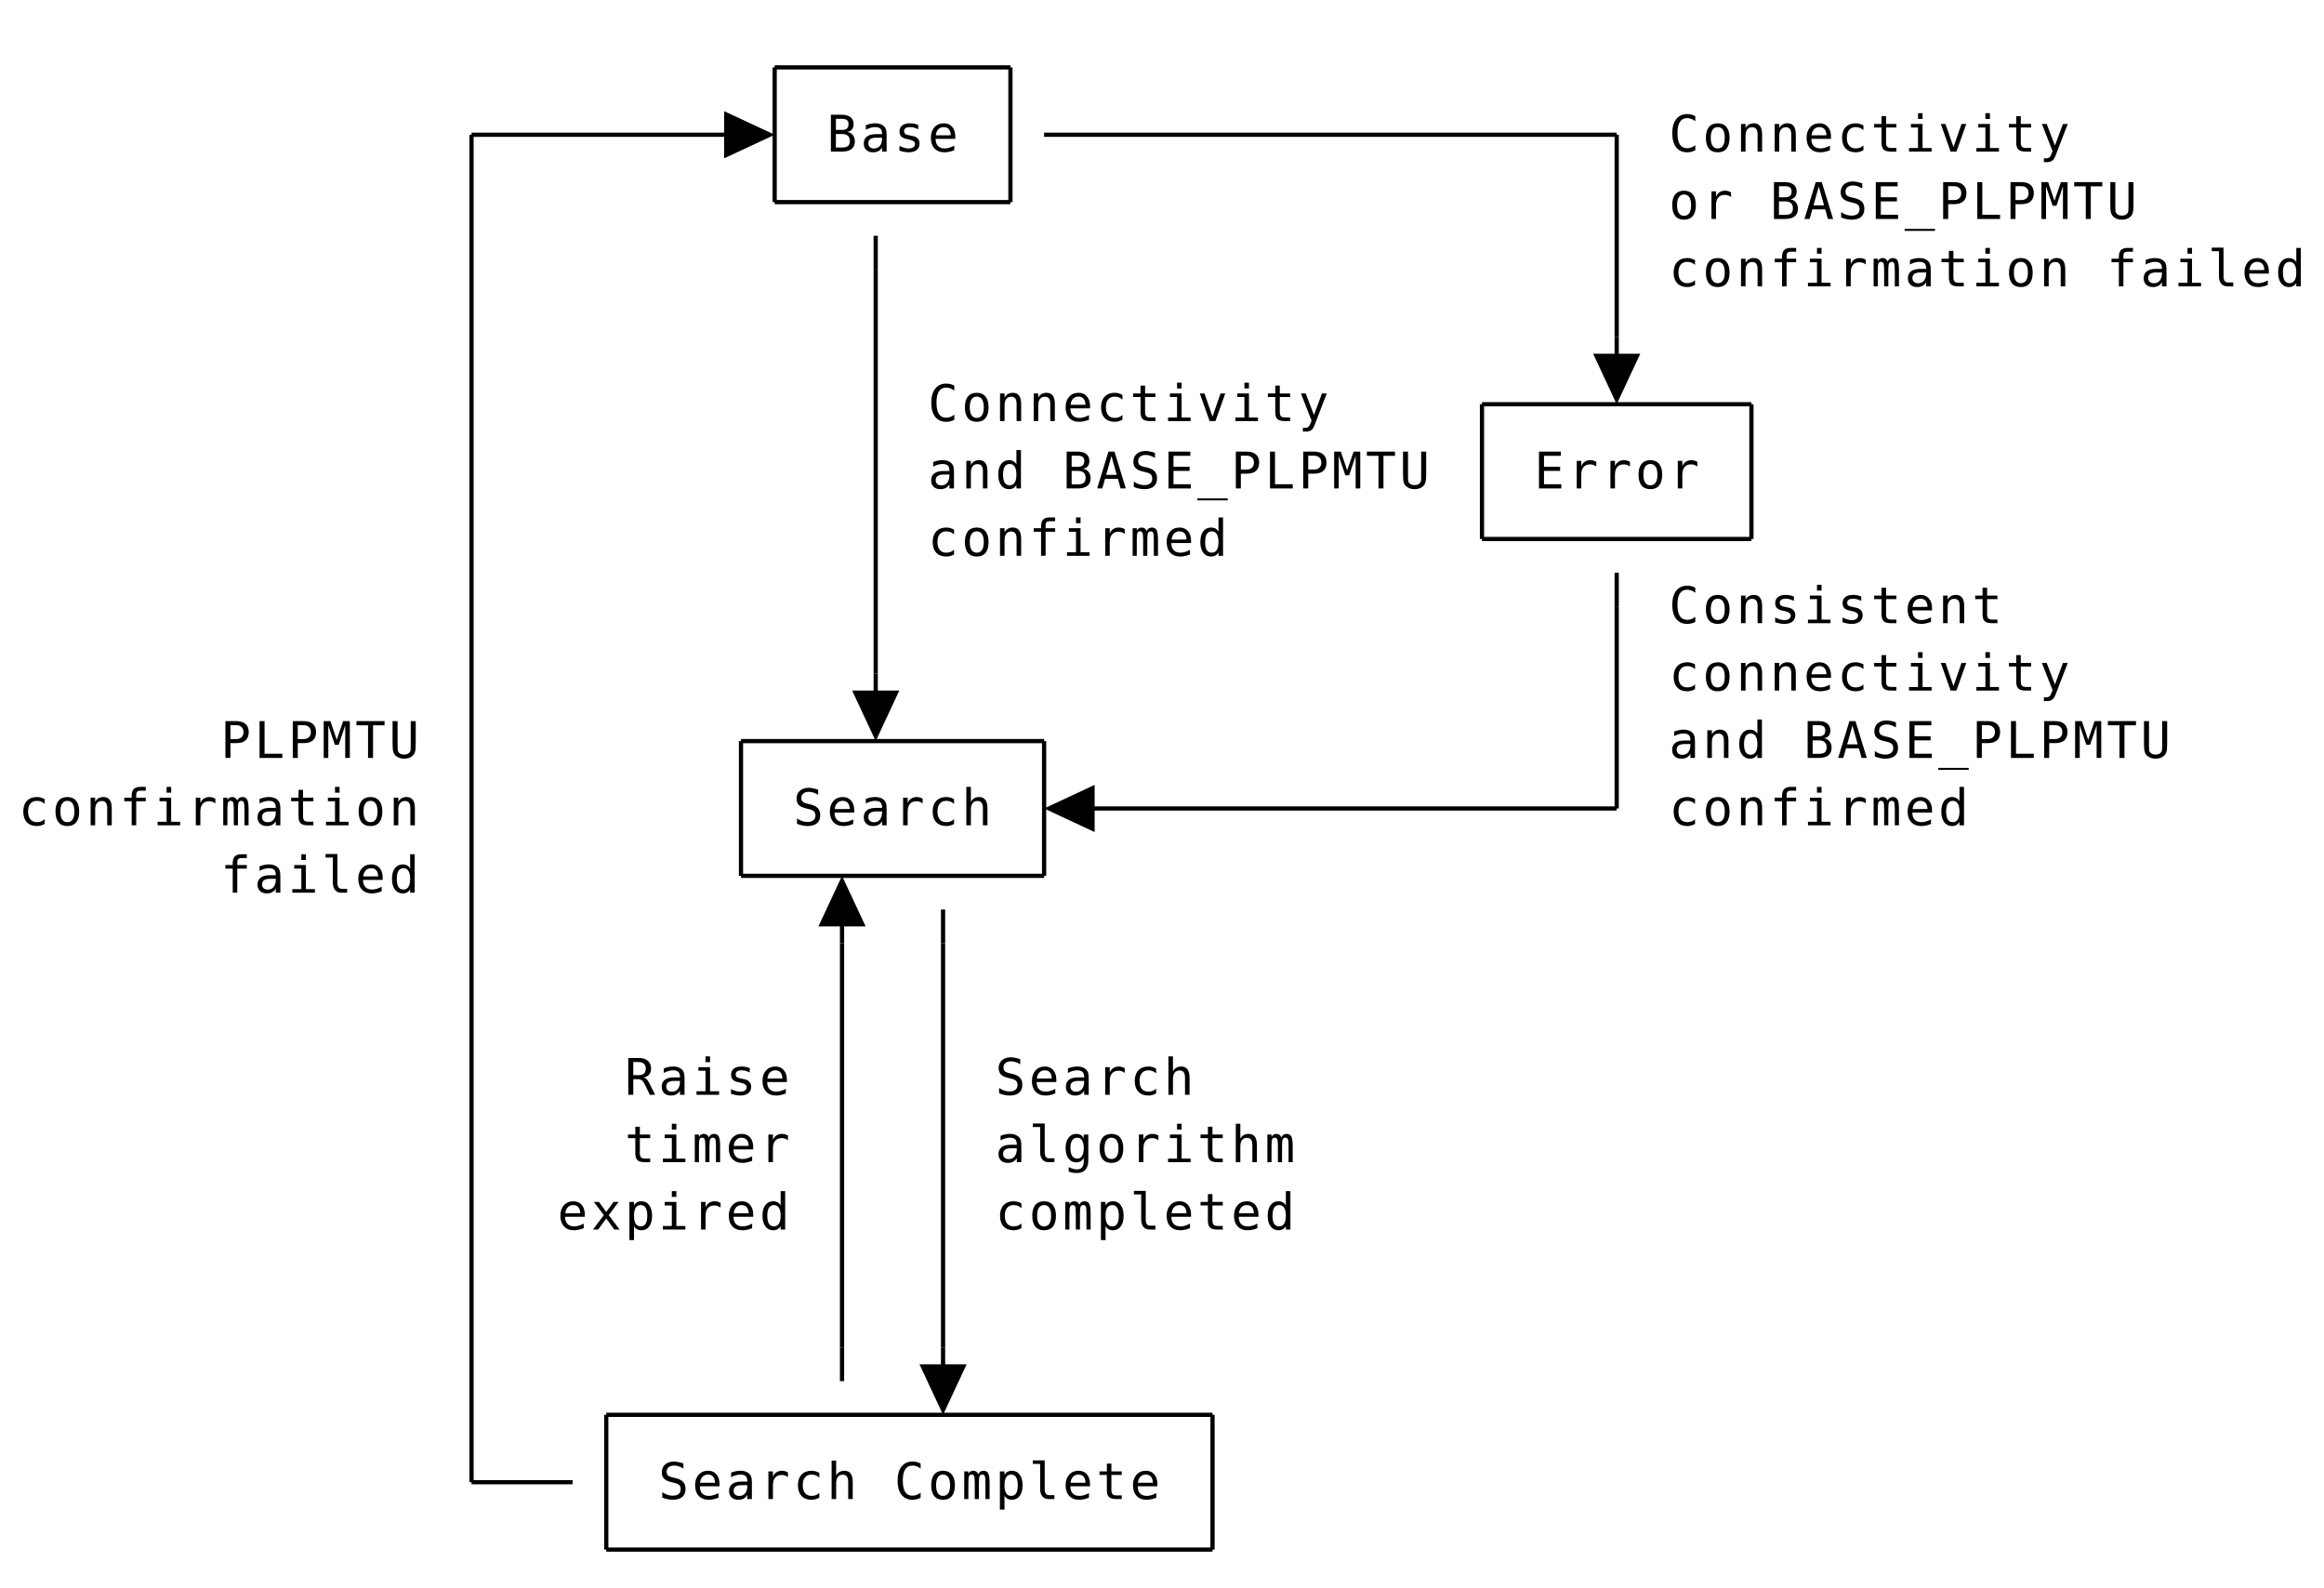
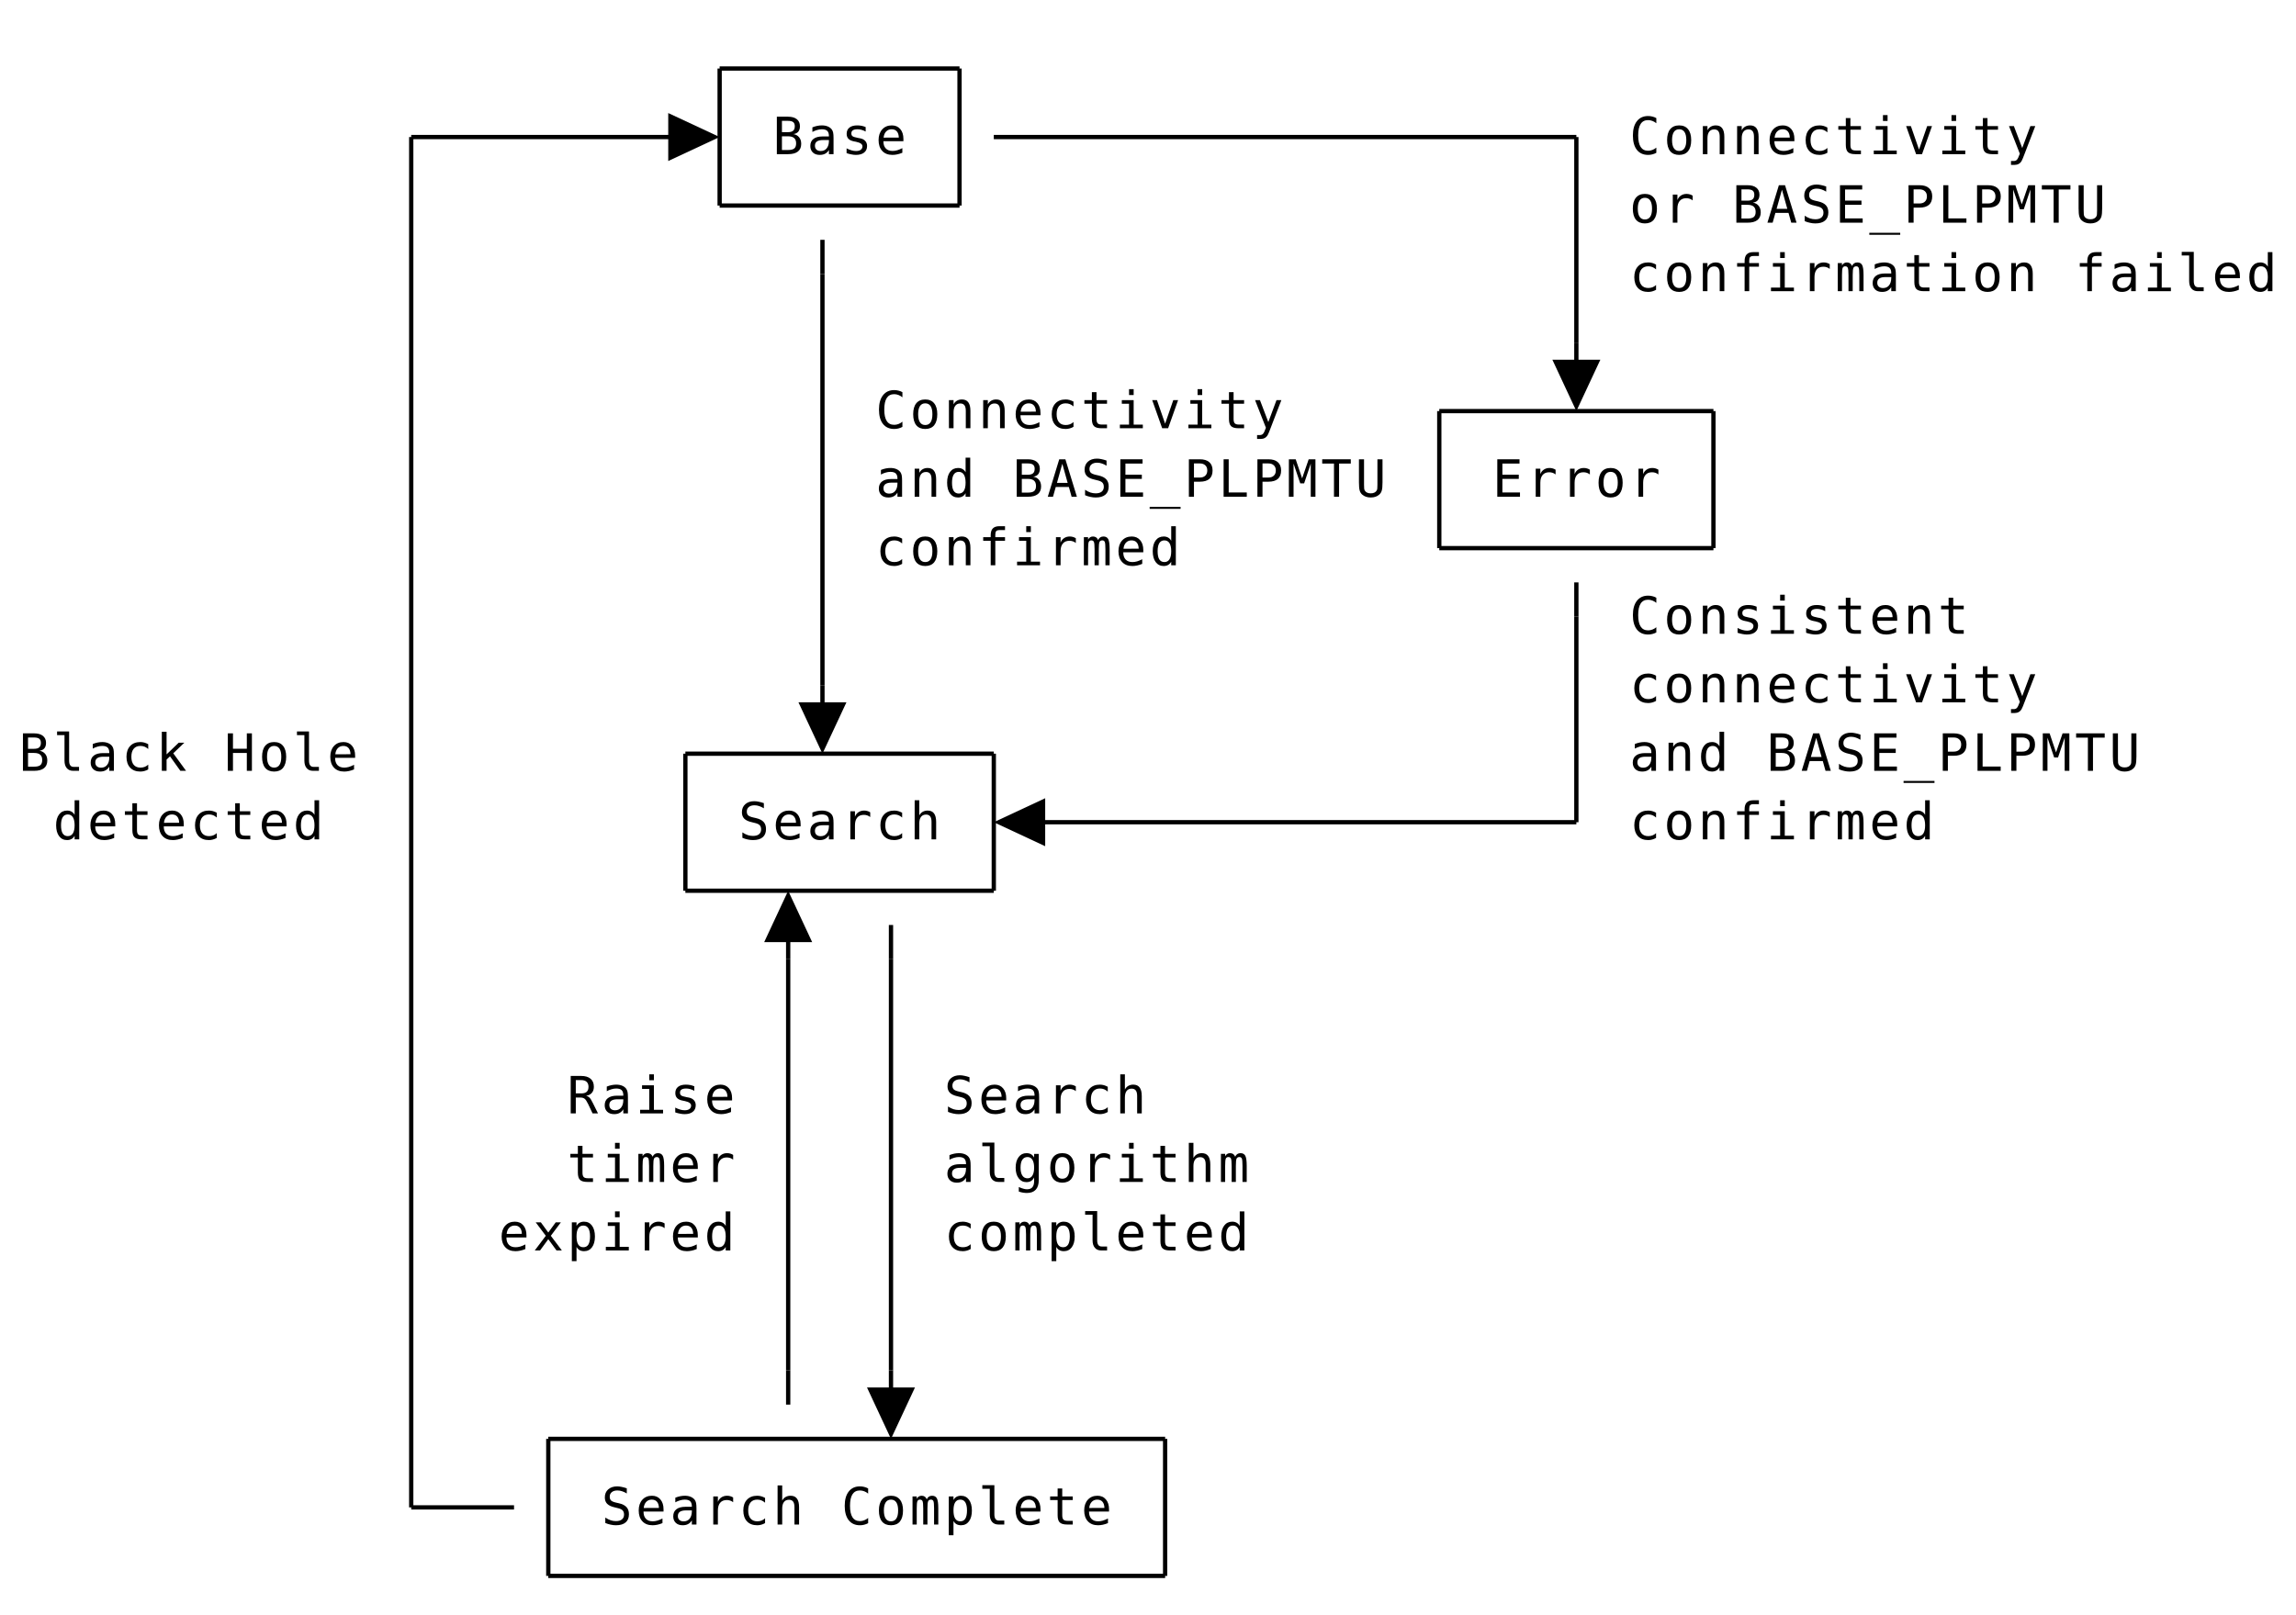
- <svg xmlns="http://www.w3.org/2000/svg" class="diagram" version="1.1" height="377" width="552" viewBox="0 0 552.0 377.0">
+ <svg xmlns="http://www.w3.org/2000/svg" class="diagram" version="1.1" height="377" width="536" viewBox="0 0 536.0 377.0">
  <g transform="translate(8,16)">
-     <path d="M 176,0 L 232,0" fill="none" stroke="black" />
-     <path d="M 104,16 L 168,16" fill="none" stroke="black" />
-     <path d="M 240,16 L 376,16" fill="none" stroke="black" />
-     <path d="M 176,32 L 232,32" fill="none" stroke="black" />
-     <path d="M 344,80 L 408,80" fill="none" stroke="black" />
-     <path d="M 344,112 L 408,112" fill="none" stroke="black" />
-     <path d="M 168,160 L 240,160" fill="none" stroke="black" />
-     <path d="M 248,176 L 376,176" fill="none" stroke="black" />
-     <path d="M 168,192 L 240,192" fill="none" stroke="black" />
-     <path d="M 136,320 L 280,320" fill="none" stroke="black" />
-     <path d="M 104,336 L 128,336" fill="none" stroke="black" />
-     <path d="M 136,352 L 280,352" fill="none" stroke="black" />
-     <path d="M 104,16 L 104,336" fill="none" stroke="black" />
-     <path d="M 136,320 L 136,352" fill="none" stroke="black" />
-     <path d="M 168,160 L 168,192" fill="none" stroke="black" />
-     <path d="M 176,0 L 176,32" fill="none" stroke="black" />
-     <path d="M 192,208 L 192,304" fill="none" stroke="black" />
-     <path d="M 200,48 L 200,144" fill="none" stroke="black" />
-     <path d="M 216,208 L 216,304" fill="none" stroke="black" />
-     <path d="M 232,0 L 232,32" fill="none" stroke="black" />
-     <path d="M 240,160 L 240,192" fill="none" stroke="black" />
-     <path d="M 280,320 L 280,352" fill="none" stroke="black" />
-     <path d="M 344,80 L 344,112" fill="none" stroke="black" />
-     <path d="M 376,16 L 376,64" fill="none" stroke="black" />
-     <path d="M 376,128 L 376,176" fill="none" stroke="black" />
-     <path d="M 408,80 L 408,112" fill="none" stroke="black" />
-     <path d="M 192,304 L 192,312" fill="none" stroke="black" />
-     <path d="M 200,40 L 200,48" fill="none" stroke="black" />
-     <path d="M 216,200 L 216,208" fill="none" stroke="black" />
-     <path d="M 376,120 L 376,128" fill="none" stroke="black" />
-     <polygon points="176,16 164,10.4 164,21.6" transform="rotate(0, 168, 16)" fill="black" />
-     <path d="M 192,200 L 192,208" fill="none" stroke="black" />
-     <polygon points="208,208 196,202.4 196,213.6" transform="rotate(270, 192, 208)" fill="black" />
-     <path d="M 200,144 L 200,152" fill="none" stroke="black" />
-     <polygon points="216,144 204,138.4 204,149.6" transform="rotate(90, 200, 144)" fill="black" />
-     <path d="M 216,304 L 216,312" fill="none" stroke="black" />
-     <polygon points="232,304 220,298.4 220,309.6" transform="rotate(90, 216, 304)" fill="black" />
-     <polygon points="256,176 244,170.4 244,181.6" transform="rotate(180, 248, 176)" fill="black" />
-     <path d="M 376,64 L 376,72" fill="none" stroke="black" />
-     <polygon points="392,64 380,58.4 380,69.6" transform="rotate(90, 376, 64)" fill="black" />
-     <text text-anchor="middle" font-family="monospace" x="480" y="52" fill="black" font-size="1em">n</text>
-     <text text-anchor="middle" font-family="monospace" x="512" y="52" fill="black" font-size="1em">i</text>
-     <text text-anchor="middle" font-family="monospace" x="240" y="244" fill="black" font-size="1em">e</text>
-     <text text-anchor="middle" font-family="monospace" x="400" y="20" fill="black" font-size="1em">o</text>
-     <text text-anchor="middle" font-family="monospace" x="304" y="84" fill="black" font-size="1em">y</text>
-     <text text-anchor="middle" font-family="monospace" x="488" y="164" fill="black" font-size="1em">M</text>
-     <text text-anchor="middle" font-family="monospace" x="160" y="260" fill="black" font-size="1em">m</text>
-     <text text-anchor="middle" font-family="monospace" x="456" y="164" fill="black" font-size="1em">_</text>
-     <text text-anchor="middle" font-family="monospace" x="456" y="20" fill="black" font-size="1em">v</text>
-     <text text-anchor="middle" font-family="monospace" x="416" y="36" fill="black" font-size="1em">B</text>
-     <text text-anchor="middle" font-family="monospace" x="392" y="52" fill="black" font-size="1em">c</text>
-     <text text-anchor="middle" font-family="monospace" x="232" y="84" fill="black" font-size="1em">n</text>
-     <text text-anchor="middle" font-family="monospace" x="464" y="36" fill="black" font-size="1em">L</text>
-     <text text-anchor="middle" font-family="monospace" x="400" y="180" fill="black" font-size="1em">o</text>
-     <text text-anchor="middle" font-family="monospace" x="160" y="244" fill="black" font-size="1em">i</text>
-     <text text-anchor="middle" font-family="monospace" x="456" y="52" fill="black" font-size="1em">t</text>
+     <path d="M 160,0 L 216,0" fill="none" stroke="black" />
+     <path d="M 88,16 L 152,16" fill="none" stroke="black" />
+     <path d="M 224,16 L 360,16" fill="none" stroke="black" />
+     <path d="M 160,32 L 216,32" fill="none" stroke="black" />
+     <path d="M 328,80 L 392,80" fill="none" stroke="black" />
+     <path d="M 328,112 L 392,112" fill="none" stroke="black" />
+     <path d="M 152,160 L 224,160" fill="none" stroke="black" />
+     <path d="M 232,176 L 360,176" fill="none" stroke="black" />
+     <path d="M 152,192 L 224,192" fill="none" stroke="black" />
+     <path d="M 120,320 L 264,320" fill="none" stroke="black" />
+     <path d="M 88,336 L 112,336" fill="none" stroke="black" />
+     <path d="M 120,352 L 264,352" fill="none" stroke="black" />
+     <path d="M 88,16 L 88,336" fill="none" stroke="black" />
+     <path d="M 120,320 L 120,352" fill="none" stroke="black" />
+     <path d="M 152,160 L 152,192" fill="none" stroke="black" />
+     <path d="M 160,0 L 160,32" fill="none" stroke="black" />
+     <path d="M 176,208 L 176,304" fill="none" stroke="black" />
+     <path d="M 184,48 L 184,144" fill="none" stroke="black" />
+     <path d="M 200,208 L 200,304" fill="none" stroke="black" />
+     <path d="M 216,0 L 216,32" fill="none" stroke="black" />
+     <path d="M 224,160 L 224,192" fill="none" stroke="black" />
+     <path d="M 264,320 L 264,352" fill="none" stroke="black" />
+     <path d="M 328,80 L 328,112" fill="none" stroke="black" />
+     <path d="M 360,16 L 360,64" fill="none" stroke="black" />
+     <path d="M 360,128 L 360,176" fill="none" stroke="black" />
+     <path d="M 392,80 L 392,112" fill="none" stroke="black" />
+     <path d="M 176,304 L 176,312" fill="none" stroke="black" />
+     <path d="M 184,40 L 184,48" fill="none" stroke="black" />
+     <path d="M 200,200 L 200,208" fill="none" stroke="black" />
+     <path d="M 360,120 L 360,128" fill="none" stroke="black" />
+     <polygon points="160,16 148,10.4 148,21.6" transform="rotate(0, 152, 16)" fill="black" />
+     <path d="M 176,200 L 176,208" fill="none" stroke="black" />
+     <polygon points="192,208 180,202.4 180,213.6" transform="rotate(270, 176, 208)" fill="black" />
+     <path d="M 184,144 L 184,152" fill="none" stroke="black" />
+     <polygon points="200,144 188,138.4 188,149.6" transform="rotate(90, 184, 144)" fill="black" />
+     <path d="M 200,304 L 200,312" fill="none" stroke="black" />
+     <polygon points="216,304 204,298.4 204,309.6" transform="rotate(90, 200, 304)" fill="black" />
+     <polygon points="240,176 228,170.4 228,181.6" transform="rotate(180, 232, 176)" fill="black" />
+     <path d="M 360,64 L 360,72" fill="none" stroke="black" />
+     <polygon points="376,64 364,58.4 364,69.6" transform="rotate(90, 360, 64)" fill="black" />
+     <text text-anchor="middle" font-family="monospace" x="272" y="100" fill="black" font-size="1em">P</text>
+     <text text-anchor="middle" font-family="monospace" x="456" y="148" fill="black" font-size="1em">t</text>
+     <text text-anchor="middle" font-family="monospace" x="376" y="164" fill="black" font-size="1em">a</text>
+     <text text-anchor="middle" font-family="monospace" x="168" y="180" fill="black" font-size="1em">S</text>
+     <text text-anchor="middle" font-family="monospace" x="232" y="244" fill="black" font-size="1em">a</text>
+     <text text-anchor="middle" font-family="monospace" x="216" y="276" fill="black" font-size="1em">c</text>
+     <text text-anchor="middle" font-family="monospace" x="152" y="340" fill="black" font-size="1em">a</text>
+     <text text-anchor="middle" font-family="monospace" x="240" y="84" fill="black" font-size="1em">c</text>
+     <text text-anchor="middle" font-family="monospace" x="192" y="180" fill="black" font-size="1em">r</text>
+     <text text-anchor="middle" font-family="monospace" x="440" y="20" fill="black" font-size="1em">v</text>
+     <text text-anchor="middle" font-family="monospace" x="280" y="260" fill="black" font-size="1em">m</text>
+     <text text-anchor="middle" font-family="monospace" x="272" y="84" fill="black" font-size="1em">i</text>
+     <text text-anchor="middle" font-family="monospace" x="256" y="100" fill="black" font-size="1em">E</text>
+     <text text-anchor="middle" font-family="monospace" x="248" y="116" fill="black" font-size="1em">m</text>
+     <text text-anchor="middle" font-family="monospace" x="424" y="132" fill="black" font-size="1em">t</text>
+     <text text-anchor="middle" font-family="monospace" x="464" y="52" fill="black" font-size="1em">n</text>
+     <text text-anchor="middle" font-family="monospace" x="392" y="148" fill="black" font-size="1em">n</text>
+     <text text-anchor="middle" font-family="monospace" x="384" y="52" fill="black" font-size="1em">o</text>
    <text text-anchor="middle" font-family="monospace" x="448" y="148" fill="black" font-size="1em">i</text>
-     <text text-anchor="middle" font-family="monospace" x="56" y="164" fill="black" font-size="1em">L</text>
-     <text text-anchor="middle" font-family="monospace" x="448" y="52" fill="black" font-size="1em">a</text>
-     <text text-anchor="middle" font-family="monospace" x="216" y="84" fill="black" font-size="1em">C</text>
-     <text text-anchor="middle" font-family="monospace" x="296" y="100" fill="black" font-size="1em">L</text>
-     <text text-anchor="middle" font-family="monospace" x="496" y="164" fill="black" font-size="1em">T</text>
-     <text text-anchor="middle" font-family="monospace" x="256" y="340" fill="black" font-size="1em">t</text>
-     <text text-anchor="middle" font-family="monospace" x="232" y="260" fill="black" font-size="1em">a</text>
-     <text text-anchor="middle" font-family="monospace" x="432" y="20" fill="black" font-size="1em">c</text>
-     <text text-anchor="middle" font-family="monospace" x="472" y="36" fill="black" font-size="1em">P</text>
-     <text text-anchor="middle" font-family="monospace" x="392" y="180" fill="black" font-size="1em">c</text>
-     <text text-anchor="middle" font-family="monospace" x="48" y="180" fill="black" font-size="1em">m</text>
-     <text text-anchor="middle" font-family="monospace" x="232" y="340" fill="black" font-size="1em">p</text>
-     <text text-anchor="middle" font-family="monospace" x="280" y="84" fill="black" font-size="1em">v</text>
-     <text text-anchor="middle" font-family="monospace" x="232" y="276" fill="black" font-size="1em">c</text>
-     <text text-anchor="middle" font-family="monospace" x="504" y="164" fill="black" font-size="1em">U</text>
-     <text text-anchor="middle" font-family="monospace" x="168" y="244" fill="black" font-size="1em">s</text>
-     <text text-anchor="middle" font-family="monospace" x="264" y="276" fill="black" font-size="1em">l</text>
-     <text text-anchor="middle" font-family="monospace" x="248" y="244" fill="black" font-size="1em">a</text>
-     <text text-anchor="middle" font-family="monospace" x="184" y="340" fill="black" font-size="1em">c</text>
-     <text text-anchor="middle" font-family="monospace" x="424" y="52" fill="black" font-size="1em">i</text>
-     <text text-anchor="middle" font-family="monospace" x="432" y="148" fill="black" font-size="1em">c</text>
-     <text text-anchor="middle" font-family="monospace" x="456" y="148" fill="black" font-size="1em">v</text>
-     <text text-anchor="middle" font-family="monospace" x="200" y="180" fill="black" font-size="1em">a</text>
-     <text text-anchor="middle" font-family="monospace" x="256" y="244" fill="black" font-size="1em">r</text>
-     <text text-anchor="middle" font-family="monospace" x="288" y="276" fill="black" font-size="1em">e</text>
-     <text text-anchor="middle" font-family="monospace" x="88" y="196" fill="black" font-size="1em">d</text>
-     <text text-anchor="middle" font-family="monospace" x="400" y="52" fill="black" font-size="1em">o</text>
-     <text text-anchor="middle" font-family="monospace" x="416" y="52" fill="black" font-size="1em">f</text>
-     <text text-anchor="middle" font-family="monospace" x="440" y="52" fill="black" font-size="1em">m</text>
-     <text text-anchor="middle" font-family="monospace" x="88" y="164" fill="black" font-size="1em">U</text>
-     <text text-anchor="middle" font-family="monospace" x="240" y="276" fill="black" font-size="1em">o</text>
-     <text text-anchor="middle" font-family="monospace" x="440" y="20" fill="black" font-size="1em">t</text>
-     <text text-anchor="middle" font-family="monospace" x="472" y="20" fill="black" font-size="1em">t</text>
-     <text text-anchor="middle" font-family="monospace" x="264" y="100" fill="black" font-size="1em">S</text>
-     <text text-anchor="middle" font-family="monospace" x="424" y="148" fill="black" font-size="1em">e</text>
-     <text text-anchor="middle" font-family="monospace" x="152" y="260" fill="black" font-size="1em">i</text>
-     <text text-anchor="middle" font-family="monospace" x="200" y="20" fill="black" font-size="1em">a</text>
+     <text text-anchor="middle" font-family="monospace" x="224" y="276" fill="black" font-size="1em">o</text>
+     <text text-anchor="middle" font-family="monospace" x="376" y="36" fill="black" font-size="1em">o</text>
+     <text text-anchor="middle" font-family="monospace" x="296" y="100" fill="black" font-size="1em">M</text>
+     <text text-anchor="middle" font-family="monospace" x="16" y="180" fill="black" font-size="1em">e</text>
+     <text text-anchor="middle" font-family="monospace" x="256" y="276" fill="black" font-size="1em">e</text>
+     <text text-anchor="middle" font-family="monospace" x="48" y="164" fill="black" font-size="1em">H</text>
+     <text text-anchor="middle" font-family="monospace" x="480" y="164" fill="black" font-size="1em">T</text>
+     <text text-anchor="middle" font-family="monospace" x="192" y="340" fill="black" font-size="1em">C</text>
+     <text text-anchor="middle" font-family="monospace" x="392" y="52" fill="black" font-size="1em">n</text>
+     <text text-anchor="middle" font-family="monospace" x="400" y="148" fill="black" font-size="1em">n</text>
+     <text text-anchor="middle" font-family="monospace" x="232" y="340" fill="black" font-size="1em">e</text>
+     <text text-anchor="middle" font-family="monospace" x="480" y="36" fill="black" font-size="1em">U</text>
+     <text text-anchor="middle" font-family="monospace" x="344" y="100" fill="black" font-size="1em">E</text>
+     <text text-anchor="middle" font-family="monospace" x="464" y="148" fill="black" font-size="1em">y</text>
+     <text text-anchor="middle" font-family="monospace" x="448" y="164" fill="black" font-size="1em">P</text>
+     <text text-anchor="middle" font-family="monospace" x="256" y="260" fill="black" font-size="1em">i</text>
+     <text text-anchor="middle" font-family="monospace" x="312" y="100" fill="black" font-size="1em">U</text>
+     <text text-anchor="middle" font-family="monospace" x="264" y="84" fill="black" font-size="1em">v</text>
+     <text text-anchor="middle" font-family="monospace" x="8" y="180" fill="black" font-size="1em">d</text>
+     <text text-anchor="middle" font-family="monospace" x="176" y="340" fill="black" font-size="1em">h</text>
+     <text text-anchor="middle" font-family="monospace" x="376" y="20" fill="black" font-size="1em">C</text>
+     <text text-anchor="middle" font-family="monospace" x="256" y="84" fill="black" font-size="1em">i</text>
+     <text text-anchor="middle" font-family="monospace" x="368" y="100" fill="black" font-size="1em">o</text>
+     <text text-anchor="middle" font-family="monospace" x="432" y="132" fill="black" font-size="1em">e</text>
+     <text text-anchor="middle" font-family="monospace" x="8" y="164" fill="black" font-size="1em">l</text>
+     <text text-anchor="middle" font-family="monospace" x="416" y="164" fill="black" font-size="1em">A</text>
+     <text text-anchor="middle" font-family="monospace" x="440" y="164" fill="black" font-size="1em">_</text>
+     <text text-anchor="middle" font-family="monospace" x="184" y="180" fill="black" font-size="1em">a</text>
+     <text text-anchor="middle" font-family="monospace" x="200" y="180" fill="black" font-size="1em">c</text>
+     <text text-anchor="middle" font-family="monospace" x="280" y="276" fill="black" font-size="1em">d</text>
+     <text text-anchor="middle" font-family="monospace" x="160" y="260" fill="black" font-size="1em">r</text>
+     <text text-anchor="middle" font-family="monospace" x="248" y="260" fill="black" font-size="1em">r</text>
+     <text text-anchor="middle" font-family="monospace" x="392" y="20" fill="black" font-size="1em">n</text>
+     <text text-anchor="middle" font-family="monospace" x="288" y="84" fill="black" font-size="1em">y</text>
+     <text text-anchor="middle" font-family="monospace" x="392" y="132" fill="black" font-size="1em">n</text>
+     <text text-anchor="middle" font-family="monospace" x="136" y="260" fill="black" font-size="1em">i</text>
+     <text text-anchor="middle" font-family="monospace" x="112" y="276" fill="black" font-size="1em">e</text>
+     <text text-anchor="middle" font-family="monospace" x="416" y="20" fill="black" font-size="1em">c</text>
+     <text text-anchor="middle" font-family="monospace" x="248" y="100" fill="black" font-size="1em">S</text>
+     <text text-anchor="middle" font-family="monospace" x="224" y="244" fill="black" font-size="1em">e</text>
+     <text text-anchor="middle" font-family="monospace" x="152" y="276" fill="black" font-size="1em">e</text>
+     <text text-anchor="middle" font-family="monospace" x="176" y="20" fill="black" font-size="1em">B</text>
+     <text text-anchor="middle" font-family="monospace" x="488" y="52" fill="black" font-size="1em">a</text>
+     <text text-anchor="middle" font-family="monospace" x="216" y="100" fill="black" font-size="1em">d</text>
+     <text text-anchor="middle" font-family="monospace" x="384" y="132" fill="black" font-size="1em">o</text>
+     <text text-anchor="middle" font-family="monospace" x="464" y="164" fill="black" font-size="1em">P</text>
+     <text text-anchor="middle" font-family="monospace" x="488" y="164" fill="black" font-size="1em">U</text>
+     <text text-anchor="middle" font-family="monospace" x="408" y="180" fill="black" font-size="1em">i</text>
+     <text text-anchor="middle" font-family="monospace" x="216" y="244" fill="black" font-size="1em">S</text>
+     <text text-anchor="middle" font-family="monospace" x="400" y="36" fill="black" font-size="1em">B</text>
+     <text text-anchor="middle" font-family="monospace" x="384" y="148" fill="black" font-size="1em">o</text>
+     <text text-anchor="middle" font-family="monospace" x="384" y="180" fill="black" font-size="1em">o</text>
+     <text text-anchor="middle" font-family="monospace" x="160" y="276" fill="black" font-size="1em">d</text>
+     <text text-anchor="middle" font-family="monospace" x="224" y="340" fill="black" font-size="1em">l</text>
+     <text text-anchor="middle" font-family="monospace" x="408" y="20" fill="black" font-size="1em">e</text>
+     <text text-anchor="middle" font-family="monospace" x="416" y="36" fill="black" font-size="1em">S</text>
+     <text text-anchor="middle" font-family="monospace" x="408" y="52" fill="black" font-size="1em">i</text>
+     <text text-anchor="middle" font-family="monospace" x="128" y="276" fill="black" font-size="1em">p</text>
+     <text text-anchor="middle" font-family="monospace" x="408" y="164" fill="black" font-size="1em">B</text>
+     <text text-anchor="middle" font-family="monospace" x="208" y="180" fill="black" font-size="1em">h</text>
+     <text text-anchor="middle" font-family="monospace" x="360" y="100" fill="black" font-size="1em">r</text>
+     <text text-anchor="middle" font-family="monospace" x="400" y="20" fill="black" font-size="1em">n</text>
+     <text text-anchor="middle" font-family="monospace" x="480" y="52" fill="black" font-size="1em">f</text>
+     <text text-anchor="middle" font-family="monospace" x="352" y="100" fill="black" font-size="1em">r</text>
+     <text text-anchor="middle" font-family="monospace" x="264" y="276" fill="black" font-size="1em">t</text>
+     <text text-anchor="middle" font-family="monospace" x="160" y="340" fill="black" font-size="1em">r</text>
+     <text text-anchor="middle" font-family="monospace" x="280" y="84" fill="black" font-size="1em">t</text>
    <text text-anchor="middle" font-family="monospace" x="456" y="36" fill="black" font-size="1em">P</text>
-     <text text-anchor="middle" font-family="monospace" x="272" y="100" fill="black" font-size="1em">E</text>
-     <text text-anchor="middle" font-family="monospace" x="432" y="164" fill="black" font-size="1em">A</text>
-     <text text-anchor="middle" font-family="monospace" x="432" y="180" fill="black" font-size="1em">r</text>
-     <text text-anchor="middle" font-family="monospace" x="440" y="36" fill="black" font-size="1em">E</text>
-     <text text-anchor="middle" font-family="monospace" x="488" y="36" fill="black" font-size="1em">T</text>
-     <text text-anchor="middle" font-family="monospace" x="264" y="116" fill="black" font-size="1em">m</text>
-     <text text-anchor="middle" font-family="monospace" x="416" y="180" fill="black" font-size="1em">f</text>
-     <text text-anchor="middle" font-family="monospace" x="496" y="52" fill="black" font-size="1em">f</text>
-     <text text-anchor="middle" font-family="monospace" x="152" y="244" fill="black" font-size="1em">a</text>
-     <text text-anchor="middle" font-family="monospace" x="128" y="276" fill="black" font-size="1em">e</text>
-     <text text-anchor="middle" font-family="monospace" x="408" y="20" fill="black" font-size="1em">n</text>
+     <text text-anchor="middle" font-family="monospace" x="520" y="52" fill="black" font-size="1em">d</text>
+     <text text-anchor="middle" font-family="monospace" x="216" y="84" fill="black" font-size="1em">n</text>
+     <text text-anchor="middle" font-family="monospace" x="264" y="100" fill="black" font-size="1em">_</text>
+     <text text-anchor="middle" font-family="monospace" x="200" y="116" fill="black" font-size="1em">c</text>
+     <text text-anchor="middle" font-family="monospace" x="448" y="132" fill="black" font-size="1em">t</text>
+     <text text-anchor="middle" font-family="monospace" x="408" y="148" fill="black" font-size="1em">e</text>
+     <text text-anchor="middle" font-family="monospace" x="64" y="164" fill="black" font-size="1em">l</text>
+     <text text-anchor="middle" font-family="monospace" x="272" y="276" fill="black" font-size="1em">e</text>
+     <text text-anchor="middle" font-family="monospace" x="400" y="180" fill="black" font-size="1em">f</text>
+     <text text-anchor="middle" font-family="monospace" x="144" y="244" fill="black" font-size="1em">i</text>
+     <text text-anchor="middle" font-family="monospace" x="448" y="52" fill="black" font-size="1em">i</text>
+     <text text-anchor="middle" font-family="monospace" x="448" y="20" fill="black" font-size="1em">i</text>
+     <text text-anchor="middle" font-family="monospace" x="280" y="100" fill="black" font-size="1em">L</text>
+     <text text-anchor="middle" font-family="monospace" x="32" y="164" fill="black" font-size="1em">k</text>
+     <text text-anchor="middle" font-family="monospace" x="456" y="164" fill="black" font-size="1em">L</text>
+     <text text-anchor="middle" font-family="monospace" x="128" y="260" fill="black" font-size="1em">t</text>
+     <text text-anchor="middle" font-family="monospace" x="176" y="180" fill="black" font-size="1em">e</text>
+     <text text-anchor="middle" font-family="monospace" x="240" y="244" fill="black" font-size="1em">r</text>
+     <text text-anchor="middle" font-family="monospace" x="464" y="36" fill="black" font-size="1em">M</text>
+     <text text-anchor="middle" font-family="monospace" x="232" y="84" fill="black" font-size="1em">e</text>
+     <text text-anchor="middle" font-family="monospace" x="416" y="148" fill="black" font-size="1em">c</text>
+     <text text-anchor="middle" font-family="monospace" x="48" y="180" fill="black" font-size="1em">t</text>
+     <text text-anchor="middle" font-family="monospace" x="16" y="164" fill="black" font-size="1em">a</text>
+     <text text-anchor="middle" font-family="monospace" x="64" y="180" fill="black" font-size="1em">d</text>
+     <text text-anchor="middle" font-family="monospace" x="424" y="36" fill="black" font-size="1em">E</text>
+     <text text-anchor="middle" font-family="monospace" x="72" y="164" fill="black" font-size="1em">e</text>
+     <text text-anchor="middle" font-family="monospace" x="472" y="164" fill="black" font-size="1em">M</text>
+     <text text-anchor="middle" font-family="monospace" x="208" y="100" fill="black" font-size="1em">n</text>
+     <text text-anchor="middle" font-family="monospace" x="424" y="164" fill="black" font-size="1em">S</text>
+     <text text-anchor="middle" font-family="monospace" x="136" y="340" fill="black" font-size="1em">S</text>
+     <text text-anchor="middle" font-family="monospace" x="496" y="52" fill="black" font-size="1em">i</text>
+     <text text-anchor="middle" font-family="monospace" x="240" y="100" fill="black" font-size="1em">A</text>
+     <text text-anchor="middle" font-family="monospace" x="40" y="180" fill="black" font-size="1em">c</text>
+     <text text-anchor="middle" font-family="monospace" x="432" y="180" fill="black" font-size="1em">e</text>
+     <text text-anchor="middle" font-family="monospace" x="136" y="244" fill="black" font-size="1em">a</text>
+     <text text-anchor="middle" font-family="monospace" x="136" y="276" fill="black" font-size="1em">i</text>
+     <text text-anchor="middle" font-family="monospace" x="200" y="84" fill="black" font-size="1em">C</text>
+     <text text-anchor="middle" font-family="monospace" x="232" y="116" fill="black" font-size="1em">i</text>
+     <text text-anchor="middle" font-family="monospace" x="256" y="116" fill="black" font-size="1em">e</text>
+     <text text-anchor="middle" font-family="monospace" x="408" y="132" fill="black" font-size="1em">i</text>
+     <text text-anchor="middle" font-family="monospace" x="416" y="132" fill="black" font-size="1em">s</text>
+     <text text-anchor="middle" font-family="monospace" x="376" y="148" fill="black" font-size="1em">c</text>
+     <text text-anchor="middle" font-family="monospace" x="248" y="244" fill="black" font-size="1em">c</text>
+     <text text-anchor="middle" font-family="monospace" x="144" y="260" fill="black" font-size="1em">m</text>
+     <text text-anchor="middle" font-family="monospace" x="144" y="276" fill="black" font-size="1em">r</text>
+     <text text-anchor="middle" font-family="monospace" x="224" y="84" fill="black" font-size="1em">n</text>
+     <text text-anchor="middle" font-family="monospace" x="216" y="116" fill="black" font-size="1em">n</text>
+     <text text-anchor="middle" font-family="monospace" x="224" y="116" fill="black" font-size="1em">f</text>
+     <text text-anchor="middle" font-family="monospace" x="216" y="260" fill="black" font-size="1em">a</text>
+     <text text-anchor="middle" font-family="monospace" x="376" y="52" fill="black" font-size="1em">c</text>
+     <text text-anchor="middle" font-family="monospace" x="0" y="164" fill="black" font-size="1em">B</text>
+     <text text-anchor="middle" font-family="monospace" x="256" y="244" fill="black" font-size="1em">h</text>
+     <text text-anchor="middle" font-family="monospace" x="264" y="260" fill="black" font-size="1em">t</text>
+     <text text-anchor="middle" font-family="monospace" x="432" y="20" fill="black" font-size="1em">i</text>
+     <text text-anchor="middle" font-family="monospace" x="240" y="340" fill="black" font-size="1em">t</text>
+     <text text-anchor="middle" font-family="monospace" x="248" y="340" fill="black" font-size="1em">e</text>
+     <text text-anchor="middle" font-family="monospace" x="432" y="36" fill="black" font-size="1em">_</text>
+     <text text-anchor="middle" font-family="monospace" x="288" y="100" fill="black" font-size="1em">P</text>
+     <text text-anchor="middle" font-family="monospace" x="416" y="180" fill="black" font-size="1em">r</text>
+     <text text-anchor="middle" font-family="monospace" x="128" y="244" fill="black" font-size="1em">R</text>
+     <text text-anchor="middle" font-family="monospace" x="400" y="52" fill="black" font-size="1em">f</text>
+     <text text-anchor="middle" font-family="monospace" x="456" y="52" fill="black" font-size="1em">o</text>
+     <text text-anchor="middle" font-family="monospace" x="384" y="164" fill="black" font-size="1em">n</text>
+     <text text-anchor="middle" font-family="monospace" x="384" y="20" fill="black" font-size="1em">o</text>
+     <text text-anchor="middle" font-family="monospace" x="408" y="36" fill="black" font-size="1em">A</text>
+     <text text-anchor="middle" font-family="monospace" x="472" y="36" fill="black" font-size="1em">T</text>
+     <text text-anchor="middle" font-family="monospace" x="432" y="148" fill="black" font-size="1em">i</text>
+     <text text-anchor="middle" font-family="monospace" x="440" y="180" fill="black" font-size="1em">d</text>
+     <text text-anchor="middle" font-family="monospace" x="248" y="276" fill="black" font-size="1em">l</text>
+     <text text-anchor="middle" font-family="monospace" x="504" y="52" fill="black" font-size="1em">l</text>
+     <text text-anchor="middle" font-family="monospace" x="304" y="100" fill="black" font-size="1em">T</text>
+     <text text-anchor="middle" font-family="monospace" x="448" y="36" fill="black" font-size="1em">L</text>
+     <text text-anchor="middle" font-family="monospace" x="432" y="164" fill="black" font-size="1em">E</text>
+     <text text-anchor="middle" font-family="monospace" x="168" y="340" fill="black" font-size="1em">c</text>
+     <text text-anchor="middle" font-family="monospace" x="184" y="20" fill="black" font-size="1em">a</text>
+     <text text-anchor="middle" font-family="monospace" x="200" y="20" fill="black" font-size="1em">e</text>
+     <text text-anchor="middle" font-family="monospace" x="456" y="20" fill="black" font-size="1em">t</text>
+     <text text-anchor="middle" font-family="monospace" x="424" y="52" fill="black" font-size="1em">m</text>
+     <text text-anchor="middle" font-family="monospace" x="512" y="52" fill="black" font-size="1em">e</text>
+     <text text-anchor="middle" font-family="monospace" x="208" y="84" fill="black" font-size="1em">o</text>
+     <text text-anchor="middle" font-family="monospace" x="248" y="84" fill="black" font-size="1em">t</text>
+     <text text-anchor="middle" font-family="monospace" x="424" y="180" fill="black" font-size="1em">m</text>
+     <text text-anchor="middle" font-family="monospace" x="120" y="276" fill="black" font-size="1em">x</text>
+     <text text-anchor="middle" font-family="monospace" x="264" y="116" fill="black" font-size="1em">d</text>
+     <text text-anchor="middle" font-family="monospace" x="424" y="148" fill="black" font-size="1em">t</text>
+     <text text-anchor="middle" font-family="monospace" x="56" y="164" fill="black" font-size="1em">o</text>
+     <text text-anchor="middle" font-family="monospace" x="56" y="180" fill="black" font-size="1em">e</text>
+     <text text-anchor="middle" font-family="monospace" x="152" y="244" fill="black" font-size="1em">s</text>
+     <text text-anchor="middle" font-family="monospace" x="208" y="340" fill="black" font-size="1em">m</text>
+     <text text-anchor="middle" font-family="monospace" x="424" y="20" fill="black" font-size="1em">t</text>
+     <text text-anchor="middle" font-family="monospace" x="232" y="260" fill="black" font-size="1em">g</text>
+     <text text-anchor="middle" font-family="monospace" x="200" y="340" fill="black" font-size="1em">o</text>
+     <text text-anchor="middle" font-family="monospace" x="392" y="164" fill="black" font-size="1em">d</text>
+     <text text-anchor="middle" font-family="monospace" x="232" y="276" fill="black" font-size="1em">m</text>
+     <text text-anchor="middle" font-family="monospace" x="440" y="36" fill="black" font-size="1em">P</text>
+     <text text-anchor="middle" font-family="monospace" x="432" y="52" fill="black" font-size="1em">a</text>
+     <text text-anchor="middle" font-family="monospace" x="240" y="116" fill="black" font-size="1em">r</text>
+     <text text-anchor="middle" font-family="monospace" x="24" y="164" fill="black" font-size="1em">c</text>
+     <text text-anchor="middle" font-family="monospace" x="224" y="260" fill="black" font-size="1em">l</text>
+     <text text-anchor="middle" font-family="monospace" x="240" y="260" fill="black" font-size="1em">o</text>
+     <text text-anchor="middle" font-family="monospace" x="144" y="340" fill="black" font-size="1em">e</text>
+     <text text-anchor="middle" font-family="monospace" x="400" y="132" fill="black" font-size="1em">s</text>
+     <text text-anchor="middle" font-family="monospace" x="272" y="260" fill="black" font-size="1em">h</text>
+     <text text-anchor="middle" font-family="monospace" x="416" y="52" fill="black" font-size="1em">r</text>
    <text text-anchor="middle" font-family="monospace" x="376" y="100" fill="black" font-size="1em">r</text>
-     <text text-anchor="middle" font-family="monospace" x="184" y="180" fill="black" font-size="1em">S</text>
-     <text text-anchor="middle" font-family="monospace" x="296" y="260" fill="black" font-size="1em">m</text>
-     <text text-anchor="middle" font-family="monospace" x="160" y="276" fill="black" font-size="1em">r</text>
-     <text text-anchor="middle" font-family="monospace" x="520" y="52" fill="black" font-size="1em">l</text>
-     <text text-anchor="middle" font-family="monospace" x="160" y="340" fill="black" font-size="1em">e</text>
-     <text text-anchor="middle" font-family="monospace" x="304" y="100" fill="black" font-size="1em">P</text>
-     <text text-anchor="middle" font-family="monospace" x="440" y="148" fill="black" font-size="1em">t</text>
-     <text text-anchor="middle" font-family="monospace" x="192" y="180" fill="black" font-size="1em">e</text>
-     <text text-anchor="middle" font-family="monospace" x="240" y="260" fill="black" font-size="1em">l</text>
-     <text text-anchor="middle" font-family="monospace" x="432" y="36" fill="black" font-size="1em">S</text>
-     <text text-anchor="middle" font-family="monospace" x="248" y="276" fill="black" font-size="1em">m</text>
-     <text text-anchor="middle" font-family="monospace" x="144" y="276" fill="black" font-size="1em">p</text>
-     <text text-anchor="middle" font-family="monospace" x="280" y="276" fill="black" font-size="1em">t</text>
-     <text text-anchor="middle" font-family="monospace" x="216" y="20" fill="black" font-size="1em">e</text>
-     <text text-anchor="middle" font-family="monospace" x="424" y="36" fill="black" font-size="1em">A</text>
-     <text text-anchor="middle" font-family="monospace" x="224" y="100" fill="black" font-size="1em">n</text>
-     <text text-anchor="middle" font-family="monospace" x="240" y="116" fill="black" font-size="1em">f</text>
-     <text text-anchor="middle" font-family="monospace" x="256" y="116" fill="black" font-size="1em">r</text>
-     <text text-anchor="middle" font-family="monospace" x="48" y="164" fill="black" font-size="1em">P</text>
-     <text text-anchor="middle" font-family="monospace" x="240" y="340" fill="black" font-size="1em">l</text>
-     <text text-anchor="middle" font-family="monospace" x="536" y="52" fill="black" font-size="1em">d</text>
-     <text text-anchor="middle" font-family="monospace" x="296" y="84" fill="black" font-size="1em">t</text>
-     <text text-anchor="middle" font-family="monospace" x="48" y="196" fill="black" font-size="1em">f</text>
-     <text text-anchor="middle" font-family="monospace" x="72" y="196" fill="black" font-size="1em">l</text>
-     <text text-anchor="middle" font-family="monospace" x="248" y="116" fill="black" font-size="1em">i</text>
-     <text text-anchor="middle" font-family="monospace" x="408" y="132" fill="black" font-size="1em">n</text>
-     <text text-anchor="middle" font-family="monospace" x="256" y="260" fill="black" font-size="1em">o</text>
-     <text text-anchor="middle" font-family="monospace" x="448" y="132" fill="black" font-size="1em">e</text>
-     <text text-anchor="middle" font-family="monospace" x="32" y="180" fill="black" font-size="1em">i</text>
-     <text text-anchor="middle" font-family="monospace" x="64" y="196" fill="black" font-size="1em">i</text>
-     <text text-anchor="middle" font-family="monospace" x="320" y="100" fill="black" font-size="1em">T</text>
-     <text text-anchor="middle" font-family="monospace" x="392" y="132" fill="black" font-size="1em">C</text>
-     <text text-anchor="middle" font-family="monospace" x="464" y="148" fill="black" font-size="1em">i</text>
-     <text text-anchor="middle" font-family="monospace" x="496" y="36" fill="black" font-size="1em">U</text>
-     <text text-anchor="middle" font-family="monospace" x="448" y="180" fill="black" font-size="1em">e</text>
-     <text text-anchor="middle" font-family="monospace" x="80" y="196" fill="black" font-size="1em">e</text>
-     <text text-anchor="middle" font-family="monospace" x="192" y="340" fill="black" font-size="1em">h</text>
-     <text text-anchor="middle" font-family="monospace" x="400" y="148" fill="black" font-size="1em">o</text>
-     <text text-anchor="middle" font-family="monospace" x="24" y="180" fill="black" font-size="1em">f</text>
-     <text text-anchor="middle" font-family="monospace" x="216" y="180" fill="black" font-size="1em">c</text>
-     <text text-anchor="middle" font-family="monospace" x="400" y="36" fill="black" font-size="1em">r</text>
-     <text text-anchor="middle" font-family="monospace" x="432" y="52" fill="black" font-size="1em">r</text>
-     <text text-anchor="middle" font-family="monospace" x="504" y="52" fill="black" font-size="1em">a</text>
-     <text text-anchor="middle" font-family="monospace" x="280" y="100" fill="black" font-size="1em">_</text>
-     <text text-anchor="middle" font-family="monospace" x="464" y="132" fill="black" font-size="1em">t</text>
-     <text text-anchor="middle" font-family="monospace" x="64" y="164" fill="black" font-size="1em">P</text>
-     <text text-anchor="middle" font-family="monospace" x="272" y="260" fill="black" font-size="1em">i</text>
-     <text text-anchor="middle" font-family="monospace" x="152" y="340" fill="black" font-size="1em">S</text>
-     <text text-anchor="middle" font-family="monospace" x="408" y="164" fill="black" font-size="1em">d</text>
-     <text text-anchor="middle" font-family="monospace" x="456" y="132" fill="black" font-size="1em">n</text>
-     <text text-anchor="middle" font-family="monospace" x="80" y="164" fill="black" font-size="1em">T</text>
-     <text text-anchor="middle" font-family="monospace" x="472" y="164" fill="black" font-size="1em">L</text>
-     <text text-anchor="middle" font-family="monospace" x="8" y="180" fill="black" font-size="1em">o</text>
-     <text text-anchor="middle" font-family="monospace" x="56" y="180" fill="black" font-size="1em">a</text>
-     <text text-anchor="middle" font-family="monospace" x="248" y="260" fill="black" font-size="1em">g</text>
-     <text text-anchor="middle" font-family="monospace" x="264" y="260" fill="black" font-size="1em">r</text>
-     <text text-anchor="middle" font-family="monospace" x="400" y="132" fill="black" font-size="1em">o</text>
-     <text text-anchor="middle" font-family="monospace" x="392" y="20" fill="black" font-size="1em">C</text>
-     <text text-anchor="middle" font-family="monospace" x="208" y="180" fill="black" font-size="1em">r</text>
-     <text text-anchor="middle" font-family="monospace" x="328" y="100" fill="black" font-size="1em">U</text>
-     <text text-anchor="middle" font-family="monospace" x="448" y="164" fill="black" font-size="1em">E</text>
-     <text text-anchor="middle" font-family="monospace" x="40" y="180" fill="black" font-size="1em">r</text>
-     <text text-anchor="middle" font-family="monospace" x="480" y="36" fill="black" font-size="1em">M</text>
-     <text text-anchor="middle" font-family="monospace" x="216" y="116" fill="black" font-size="1em">c</text>
-     <text text-anchor="middle" font-family="monospace" x="56" y="196" fill="black" font-size="1em">a</text>
-     <text text-anchor="middle" font-family="monospace" x="360" y="100" fill="black" font-size="1em">E</text>
-     <text text-anchor="middle" font-family="monospace" x="280" y="260" fill="black" font-size="1em">t</text>
-     <text text-anchor="middle" font-family="monospace" x="448" y="36" fill="black" font-size="1em">_</text>
-     <text text-anchor="middle" font-family="monospace" x="232" y="116" fill="black" font-size="1em">n</text>
-     <text text-anchor="middle" font-family="monospace" x="152" y="276" fill="black" font-size="1em">i</text>
-     <text text-anchor="middle" font-family="monospace" x="248" y="84" fill="black" font-size="1em">e</text>
-     <text text-anchor="middle" font-family="monospace" x="312" y="100" fill="black" font-size="1em">M</text>
-     <text text-anchor="middle" font-family="monospace" x="424" y="132" fill="black" font-size="1em">i</text>
-     <text text-anchor="middle" font-family="monospace" x="248" y="340" fill="black" font-size="1em">e</text>
-     <text text-anchor="middle" font-family="monospace" x="416" y="148" fill="black" font-size="1em">n</text>
-     <text text-anchor="middle" font-family="monospace" x="272" y="244" fill="black" font-size="1em">h</text>
-     <text text-anchor="middle" font-family="monospace" x="224" y="116" fill="black" font-size="1em">o</text>
-     <text text-anchor="middle" font-family="monospace" x="472" y="148" fill="black" font-size="1em">t</text>
-     <text text-anchor="middle" font-family="monospace" x="392" y="164" fill="black" font-size="1em">a</text>
-     <text text-anchor="middle" font-family="monospace" x="480" y="164" fill="black" font-size="1em">P</text>
-     <text text-anchor="middle" font-family="monospace" x="176" y="260" fill="black" font-size="1em">r</text>
-     <text text-anchor="middle" font-family="monospace" x="264" y="340" fill="black" font-size="1em">e</text>
-     <text text-anchor="middle" font-family="monospace" x="240" y="84" fill="black" font-size="1em">n</text>
-     <text text-anchor="middle" font-family="monospace" x="464" y="164" fill="black" font-size="1em">P</text>
-     <text text-anchor="middle" font-family="monospace" x="424" y="20" fill="black" font-size="1em">e</text>
-     <text text-anchor="middle" font-family="monospace" x="256" y="84" fill="black" font-size="1em">c</text>
-     <text text-anchor="middle" font-family="monospace" x="80" y="180" fill="black" font-size="1em">o</text>
-     <text text-anchor="middle" font-family="monospace" x="440" y="180" fill="black" font-size="1em">m</text>
-     <text text-anchor="middle" font-family="monospace" x="176" y="244" fill="black" font-size="1em">e</text>
-     <text text-anchor="middle" font-family="monospace" x="168" y="276" fill="black" font-size="1em">e</text>
-     <text text-anchor="middle" font-family="monospace" x="280" y="116" fill="black" font-size="1em">d</text>
-     <text text-anchor="middle" font-family="monospace" x="72" y="164" fill="black" font-size="1em">M</text>
-     <text text-anchor="middle" font-family="monospace" x="168" y="260" fill="black" font-size="1em">e</text>
-     <text text-anchor="middle" font-family="monospace" x="224" y="180" fill="black" font-size="1em">h</text>
-     <text text-anchor="middle" font-family="monospace" x="448" y="20" fill="black" font-size="1em">i</text>
-     <text text-anchor="middle" font-family="monospace" x="480" y="20" fill="black" font-size="1em">y</text>
-     <text text-anchor="middle" font-family="monospace" x="16" y="180" fill="black" font-size="1em">n</text>
-     <text text-anchor="middle" font-family="monospace" x="232" y="244" fill="black" font-size="1em">S</text>
-     <text text-anchor="middle" font-family="monospace" x="224" y="340" fill="black" font-size="1em">m</text>
-     <text text-anchor="middle" font-family="monospace" x="288" y="84" fill="black" font-size="1em">i</text>
-     <text text-anchor="middle" font-family="monospace" x="144" y="244" fill="black" font-size="1em">R</text>
-     <text text-anchor="middle" font-family="monospace" x="64" y="180" fill="black" font-size="1em">t</text>
-     <text text-anchor="middle" font-family="monospace" x="296" y="276" fill="black" font-size="1em">d</text>
-     <text text-anchor="middle" font-family="monospace" x="216" y="340" fill="black" font-size="1em">o</text>
-     <text text-anchor="middle" font-family="monospace" x="408" y="148" fill="black" font-size="1em">n</text>
-     <text text-anchor="middle" font-family="monospace" x="480" y="148" fill="black" font-size="1em">y</text>
-     <text text-anchor="middle" font-family="monospace" x="424" y="164" fill="black" font-size="1em">B</text>
-     <text text-anchor="middle" font-family="monospace" x="264" y="244" fill="black" font-size="1em">c</text>
-     <text text-anchor="middle" font-family="monospace" x="176" y="276" fill="black" font-size="1em">d</text>
-     <text text-anchor="middle" font-family="monospace" x="256" y="276" fill="black" font-size="1em">p</text>
-     <text text-anchor="middle" font-family="monospace" x="424" y="180" fill="black" font-size="1em">i</text>
-     <text text-anchor="middle" font-family="monospace" x="528" y="52" fill="black" font-size="1em">e</text>
-     <text text-anchor="middle" font-family="monospace" x="224" y="84" fill="black" font-size="1em">o</text>
-     <text text-anchor="middle" font-family="monospace" x="384" y="100" fill="black" font-size="1em">o</text>
-     <text text-anchor="middle" font-family="monospace" x="432" y="132" fill="black" font-size="1em">s</text>
-     <text text-anchor="middle" font-family="monospace" x="72" y="180" fill="black" font-size="1em">i</text>
-     <text text-anchor="middle" font-family="monospace" x="464" y="52" fill="black" font-size="1em">i</text>
-     <text text-anchor="middle" font-family="monospace" x="288" y="100" fill="black" font-size="1em">P</text>
-     <text text-anchor="middle" font-family="monospace" x="392" y="36" fill="black" font-size="1em">o</text>
-     <text text-anchor="middle" font-family="monospace" x="136" y="276" fill="black" font-size="1em">x</text>
-     <text text-anchor="middle" font-family="monospace" x="264" y="84" fill="black" font-size="1em">t</text>
-     <text text-anchor="middle" font-family="monospace" x="392" y="100" fill="black" font-size="1em">r</text>
-     <text text-anchor="middle" font-family="monospace" x="272" y="116" fill="black" font-size="1em">e</text>
-     <text text-anchor="middle" font-family="monospace" x="392" y="148" fill="black" font-size="1em">c</text>
-     <text text-anchor="middle" font-family="monospace" x="176" y="340" fill="black" font-size="1em">r</text>
-     <text text-anchor="middle" font-family="monospace" x="472" y="52" fill="black" font-size="1em">o</text>
-     <text text-anchor="middle" font-family="monospace" x="272" y="84" fill="black" font-size="1em">i</text>
-     <text text-anchor="middle" font-family="monospace" x="440" y="132" fill="black" font-size="1em">t</text>
-     <text text-anchor="middle" font-family="monospace" x="456" y="180" fill="black" font-size="1em">d</text>
-     <text text-anchor="middle" font-family="monospace" x="144" y="260" fill="black" font-size="1em">t</text>
-     <text text-anchor="middle" font-family="monospace" x="256" y="100" fill="black" font-size="1em">A</text>
-     <text text-anchor="middle" font-family="monospace" x="208" y="340" fill="black" font-size="1em">C</text>
-     <text text-anchor="middle" font-family="monospace" x="88" y="180" fill="black" font-size="1em">n</text>
-     <text text-anchor="middle" font-family="monospace" x="408" y="180" fill="black" font-size="1em">n</text>
-     <text text-anchor="middle" font-family="monospace" x="208" y="20" fill="black" font-size="1em">s</text>
-     <text text-anchor="middle" font-family="monospace" x="408" y="52" fill="black" font-size="1em">n</text>
-     <text text-anchor="middle" font-family="monospace" x="440" y="164" fill="black" font-size="1em">S</text>
-     <text text-anchor="middle" font-family="monospace" x="0" y="180" fill="black" font-size="1em">c</text>
-     <text text-anchor="middle" font-family="monospace" x="168" y="340" fill="black" font-size="1em">a</text>
-     <text text-anchor="middle" font-family="monospace" x="248" y="100" fill="black" font-size="1em">B</text>
-     <text text-anchor="middle" font-family="monospace" x="216" y="100" fill="black" font-size="1em">a</text>
-     <text text-anchor="middle" font-family="monospace" x="416" y="132" fill="black" font-size="1em">s</text>
-     <text text-anchor="middle" font-family="monospace" x="400" y="164" fill="black" font-size="1em">n</text>
-     <text text-anchor="middle" font-family="monospace" x="272" y="276" fill="black" font-size="1em">e</text>
-     <text text-anchor="middle" font-family="monospace" x="192" y="20" fill="black" font-size="1em">B</text>
-     <text text-anchor="middle" font-family="monospace" x="416" y="20" fill="black" font-size="1em">n</text>
-     <text text-anchor="middle" font-family="monospace" x="464" y="20" fill="black" font-size="1em">i</text>
-     <text text-anchor="middle" font-family="monospace" x="232" y="100" fill="black" font-size="1em">d</text>
-     <text text-anchor="middle" font-family="monospace" x="368" y="100" fill="black" font-size="1em">r</text>
-     <text text-anchor="middle" font-family="monospace" x="288" y="260" fill="black" font-size="1em">h</text>
+     <text text-anchor="middle" font-family="monospace" x="240" y="276" fill="black" font-size="1em">p</text>
+     <text text-anchor="middle" font-family="monospace" x="440" y="52" fill="black" font-size="1em">t</text>
+     <text text-anchor="middle" font-family="monospace" x="208" y="116" fill="black" font-size="1em">o</text>
+     <text text-anchor="middle" font-family="monospace" x="392" y="180" fill="black" font-size="1em">n</text>
+     <text text-anchor="middle" font-family="monospace" x="192" y="20" fill="black" font-size="1em">s</text>
+     <text text-anchor="middle" font-family="monospace" x="200" y="100" fill="black" font-size="1em">a</text>
+     <text text-anchor="middle" font-family="monospace" x="376" y="132" fill="black" font-size="1em">C</text>
+     <text text-anchor="middle" font-family="monospace" x="440" y="132" fill="black" font-size="1em">n</text>
+     <text text-anchor="middle" font-family="monospace" x="440" y="148" fill="black" font-size="1em">v</text>
+     <text text-anchor="middle" font-family="monospace" x="24" y="180" fill="black" font-size="1em">t</text>
+     <text text-anchor="middle" font-family="monospace" x="32" y="180" fill="black" font-size="1em">e</text>
+     <text text-anchor="middle" font-family="monospace" x="376" y="180" fill="black" font-size="1em">c</text>
+     <text text-anchor="middle" font-family="monospace" x="152" y="260" fill="black" font-size="1em">e</text>
+     <text text-anchor="middle" font-family="monospace" x="464" y="20" fill="black" font-size="1em">y</text>
+     <text text-anchor="middle" font-family="monospace" x="384" y="36" fill="black" font-size="1em">r</text>
+     <text text-anchor="middle" font-family="monospace" x="232" y="100" fill="black" font-size="1em">B</text>
+     <text text-anchor="middle" font-family="monospace" x="160" y="244" fill="black" font-size="1em">e</text>
+     <text text-anchor="middle" font-family="monospace" x="216" y="340" fill="black" font-size="1em">p</text>
  </g>
</svg>
